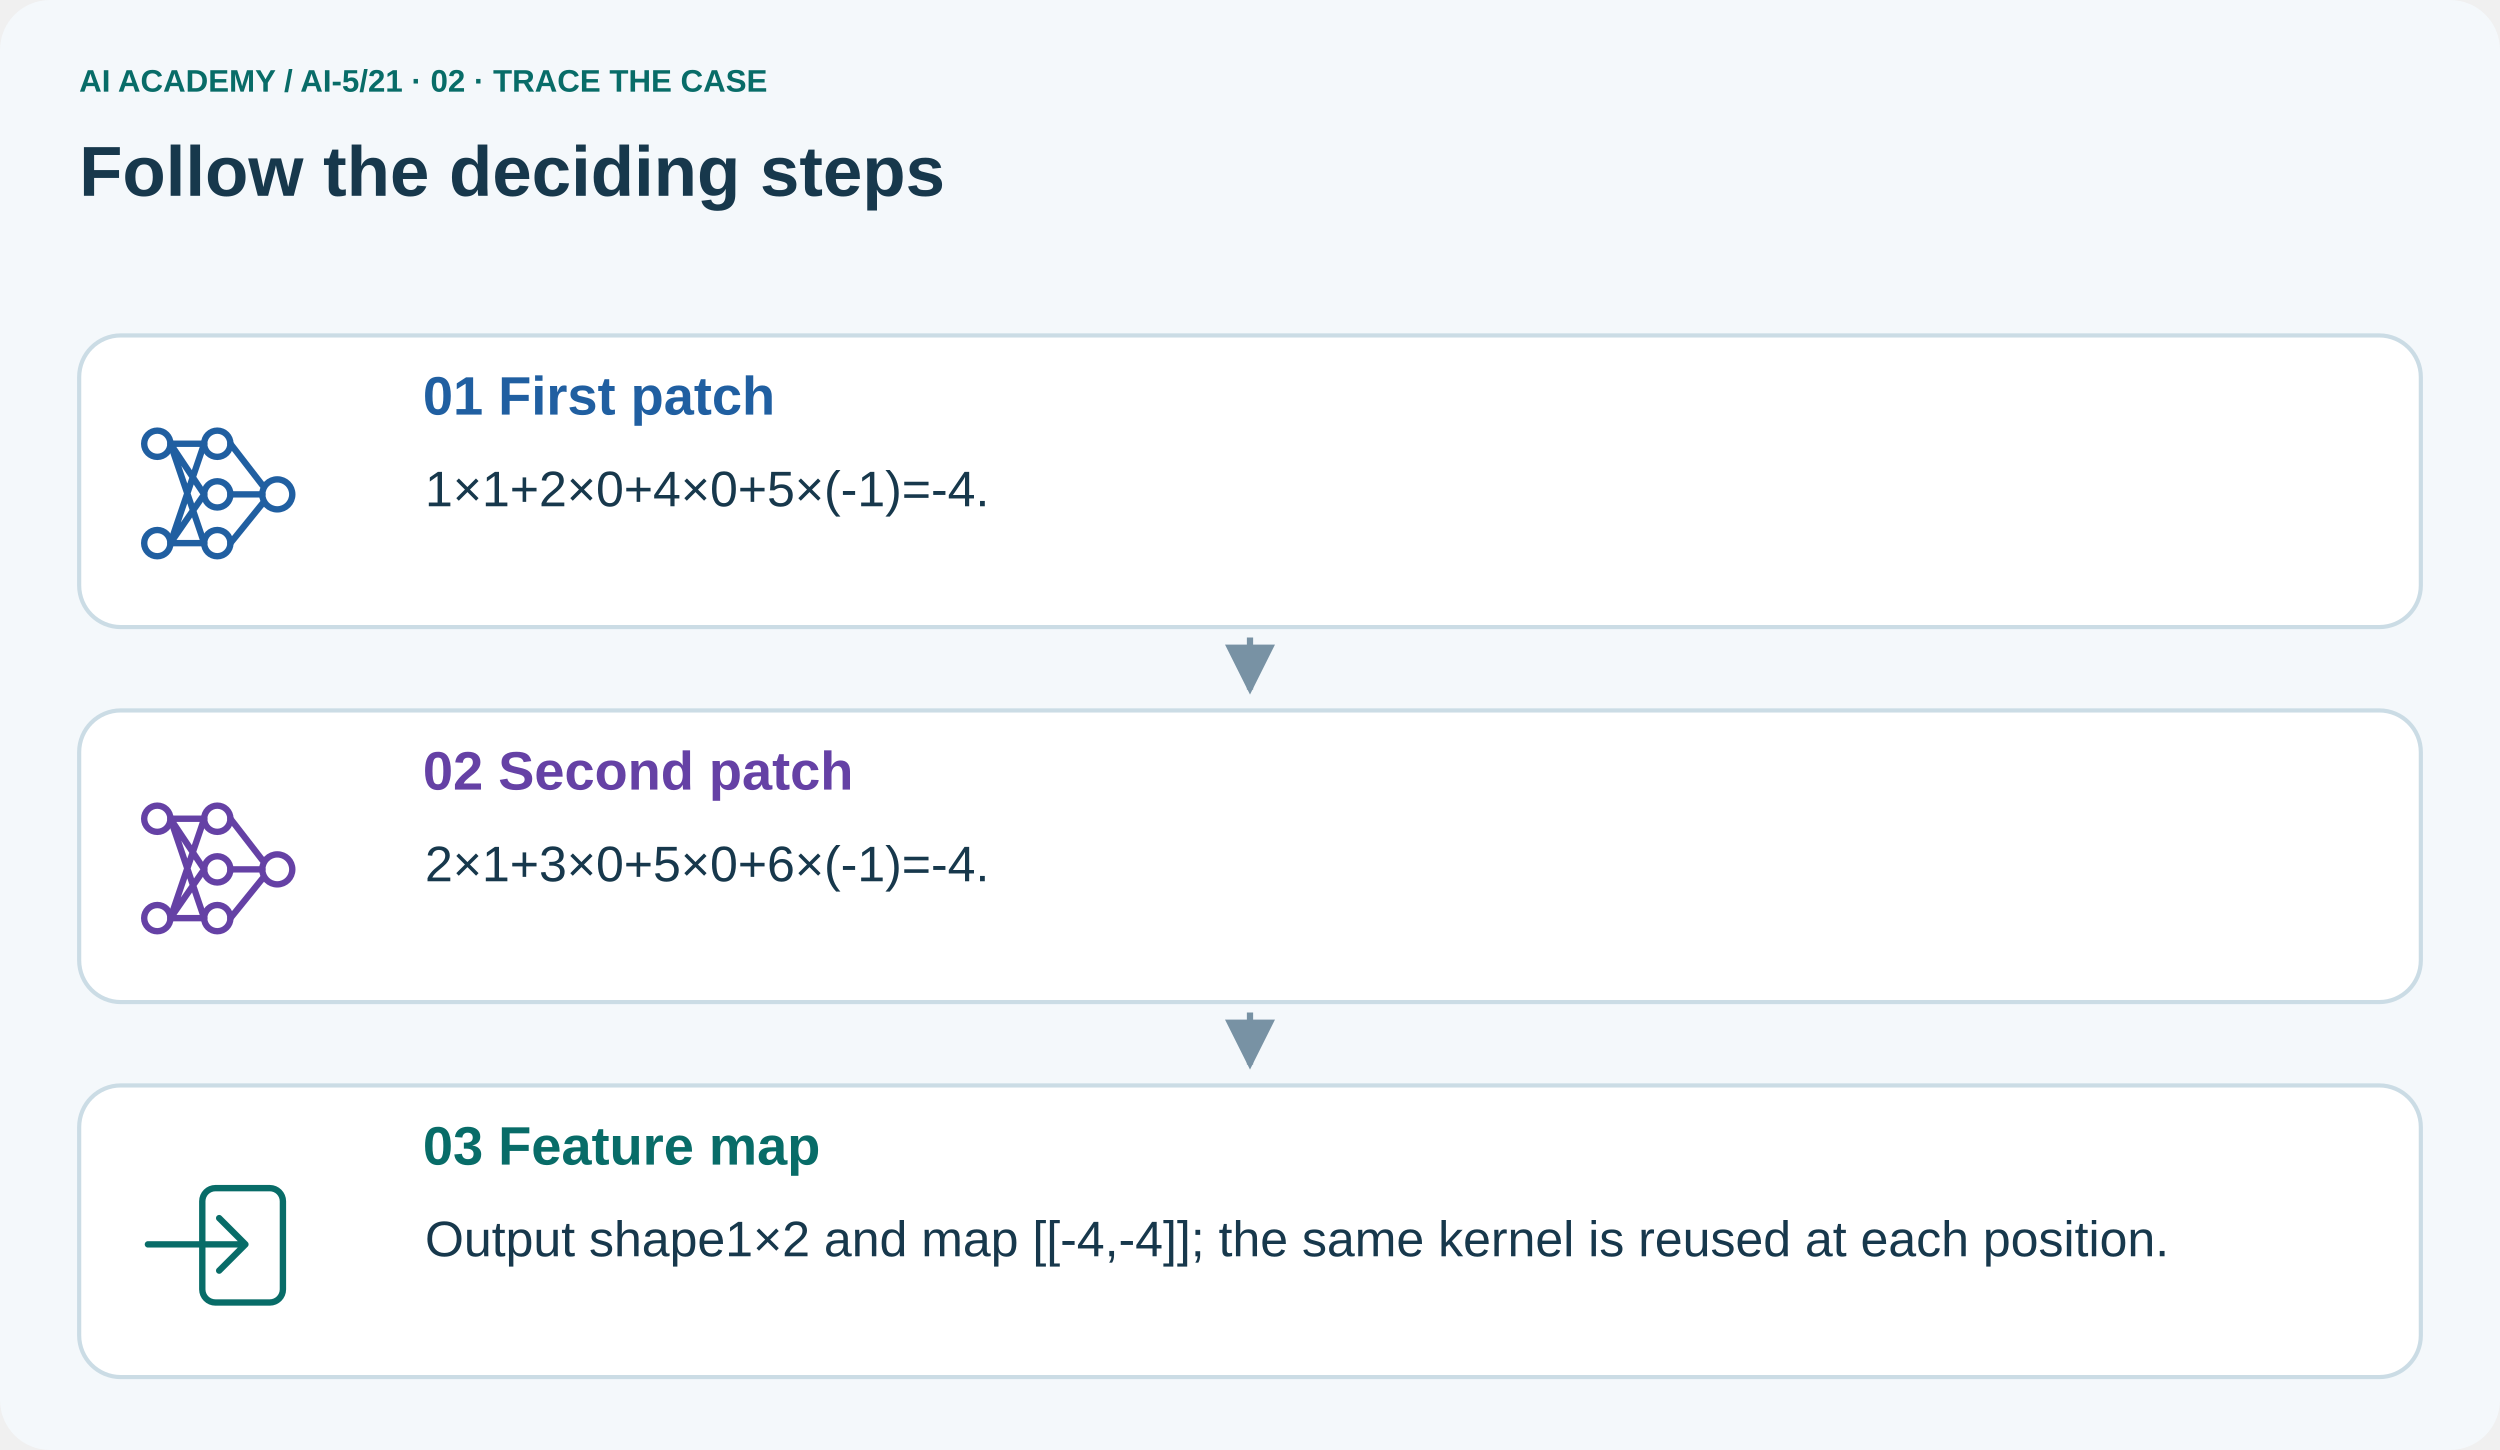
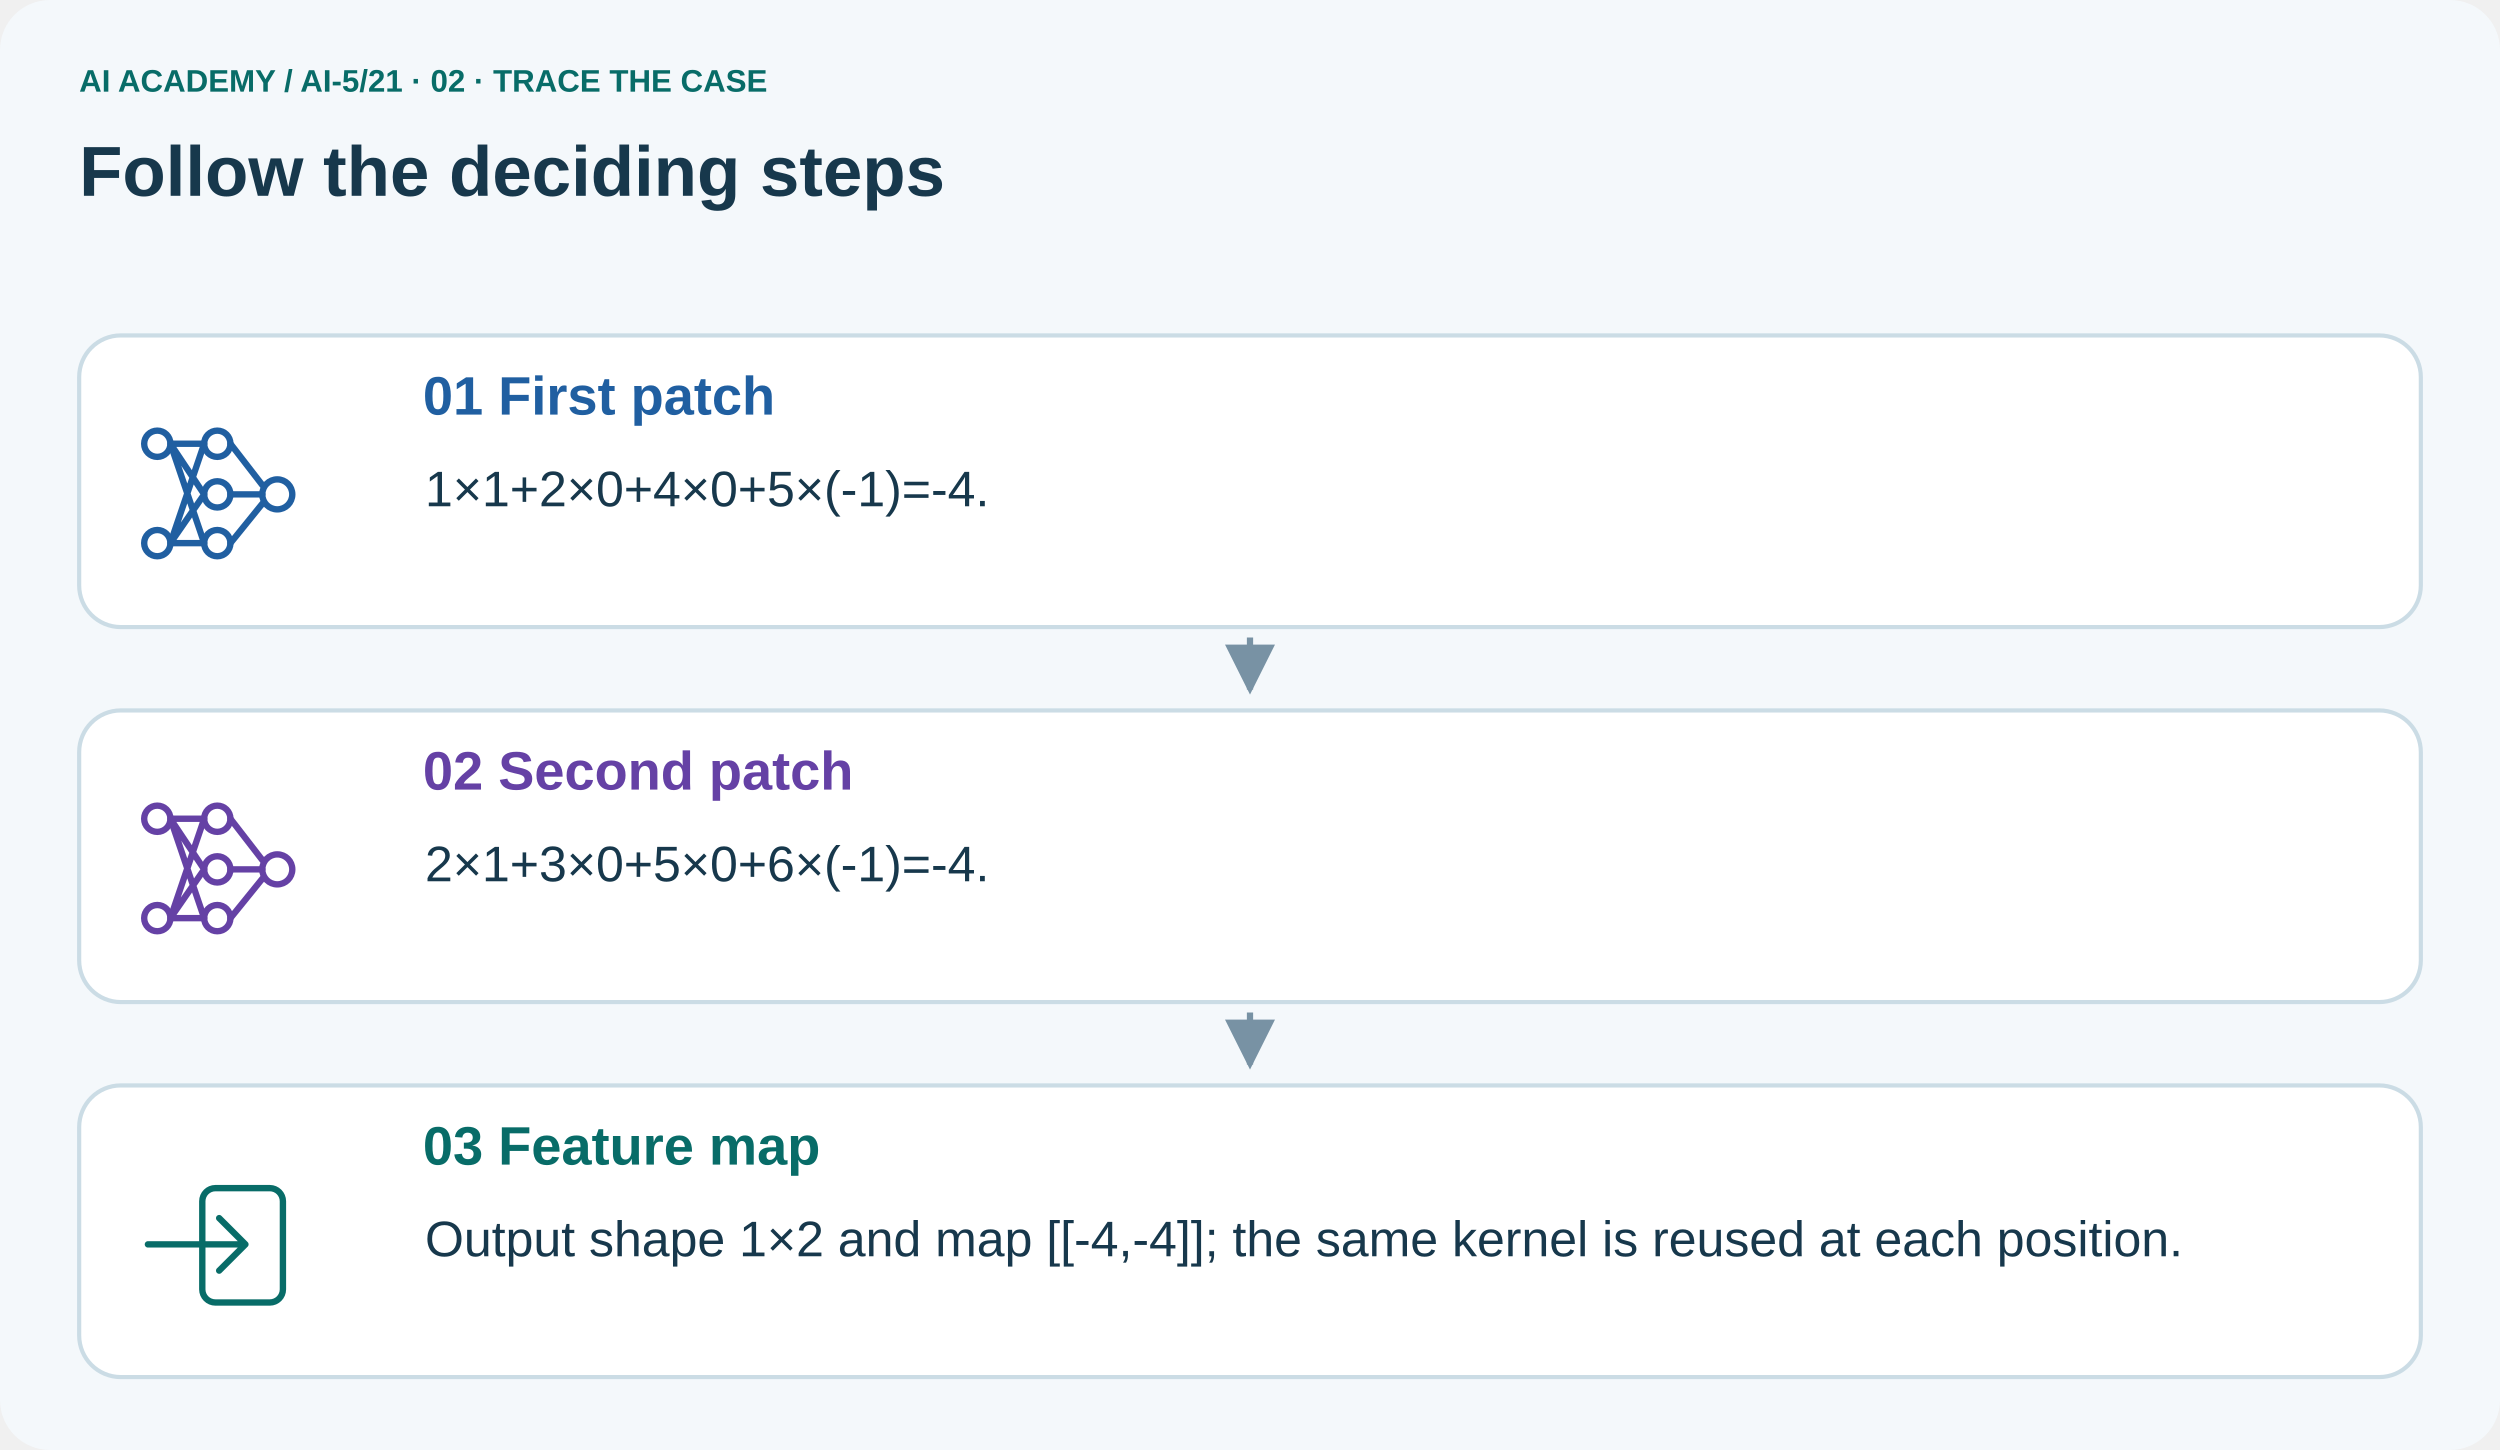
<svg xmlns="http://www.w3.org/2000/svg" width="1200" height="696" viewBox="0 0 1200 696" role="img" aria-labelledby="title desc">
  <defs>
    <marker id="arrow" viewBox="0 0 10 10" refX="9" refY="5" markerWidth="8" markerHeight="8" orient="auto">
      <path d="M0 0L10 5L0 10" fill="#7892a4" />
    </marker>
  </defs>
  <rect width="1200" height="696" rx="24" fill="#f4f8fb" />
  <g font-family="Arial, Helvetica, sans-serif">
    <text x="38" y="44" fill="#086c68" font-size="15" font-weight="750">
      <tspan x="38" dy="0">AI ACADEMY / AI-5/21 · 02 · TRACE THE CASE</tspan>
    </text>
    <text x="38" y="94" fill="#17384c" font-size="34" font-weight="750">
      <tspan x="38" dy="0">Follow the deciding steps</tspan>
    </text>
    <rect x="38" y="161" width="1124" height="140" rx="20" fill="#fff" stroke="#cbdce5" stroke-width="2" />
    <g transform="translate(62 195) scale(0.9)" fill="none" stroke="#205fa1" stroke-width="3.4" stroke-linecap="round" stroke-linejoin="round">
      <circle cx="15" cy="20" r="7" />
      <circle cx="15" cy="73" r="7" />
      <circle cx="47" cy="20" r="7" />
      <circle cx="47" cy="47" r="7" />
      <circle cx="47" cy="73" r="7" />
      <circle cx="79" cy="47" r="8" />
      <path d="M22 20 H40 M22 20 L40 47 M22 20 L40 73 M22 73 L40 20 M22 73 L40 47 M22 73 H40 M54 20 L71 42 M54 47 H71 M54 73 L71 52" />
    </g>
    <text x="203" y="199" fill="#205fa1" font-size="26" font-weight="750">
      <tspan x="203" dy="0">01  First patch</tspan>
    </text>
    <text x="204" y="243" fill="#17384c" font-size="24" font-weight="500">
      <tspan x="204" dy="0">1×1+2×0+4×0+5×(-1)=-4.</tspan>
    </text>
    <path d="M600 306 L600 331" stroke="#7892a4" stroke-width="3" fill="none" marker-end="url(#arrow)" />
    <rect x="38" y="341" width="1124" height="140" rx="20" fill="#fff" stroke="#cbdce5" stroke-width="2" />
    <g transform="translate(62 375) scale(0.9)" fill="none" stroke="#6541a5" stroke-width="3.4" stroke-linecap="round" stroke-linejoin="round">
      <circle cx="15" cy="20" r="7" />
      <circle cx="15" cy="73" r="7" />
      <circle cx="47" cy="20" r="7" />
      <circle cx="47" cy="47" r="7" />
      <circle cx="47" cy="73" r="7" />
      <circle cx="79" cy="47" r="8" />
      <path d="M22 20 H40 M22 20 L40 47 M22 20 L40 73 M22 73 L40 20 M22 73 L40 47 M22 73 H40 M54 20 L71 42 M54 47 H71 M54 73 L71 52" />
    </g>
    <text x="203" y="379" fill="#6541a5" font-size="26" font-weight="750">
      <tspan x="203" dy="0">02  Second patch</tspan>
    </text>
    <text x="204" y="423" fill="#17384c" font-size="24" font-weight="500">
      <tspan x="204" dy="0">2×1+3×0+5×0+6×(-1)=-4.</tspan>
    </text>
    <path d="M600 486 L600 511" stroke="#7892a4" stroke-width="3" fill="none" marker-end="url(#arrow)" />
    <rect x="38" y="521" width="1124" height="140" rx="20" fill="#fff" stroke="#cbdce5" stroke-width="2" />
    <g transform="translate(62 555) scale(0.9)" fill="none" stroke="#086c68" stroke-width="3.4" stroke-linecap="round" stroke-linejoin="round">
      <rect x="39" y="17" width="43" height="61" rx="7" />
      <path d="M10 47 H62 M48 33 L62 47 L48 61" />
    </g>
    <text x="203" y="559" fill="#086c68" font-size="26" font-weight="750">
      <tspan x="203" dy="0">03  Feature map</tspan>
    </text>
    <text x="204" y="603" fill="#17384c" font-size="24" font-weight="500">
-       <tspan x="204" dy="0">Output shape1×2 and map [[-4,-4]]; the same kernel is reused at each position.</tspan>
+       <tspan x="204" dy="0">Output shape 1×2 and map [[-4,-4]]; the same kernel is reused at each position.</tspan>
    </text>
  </g>
</svg>
